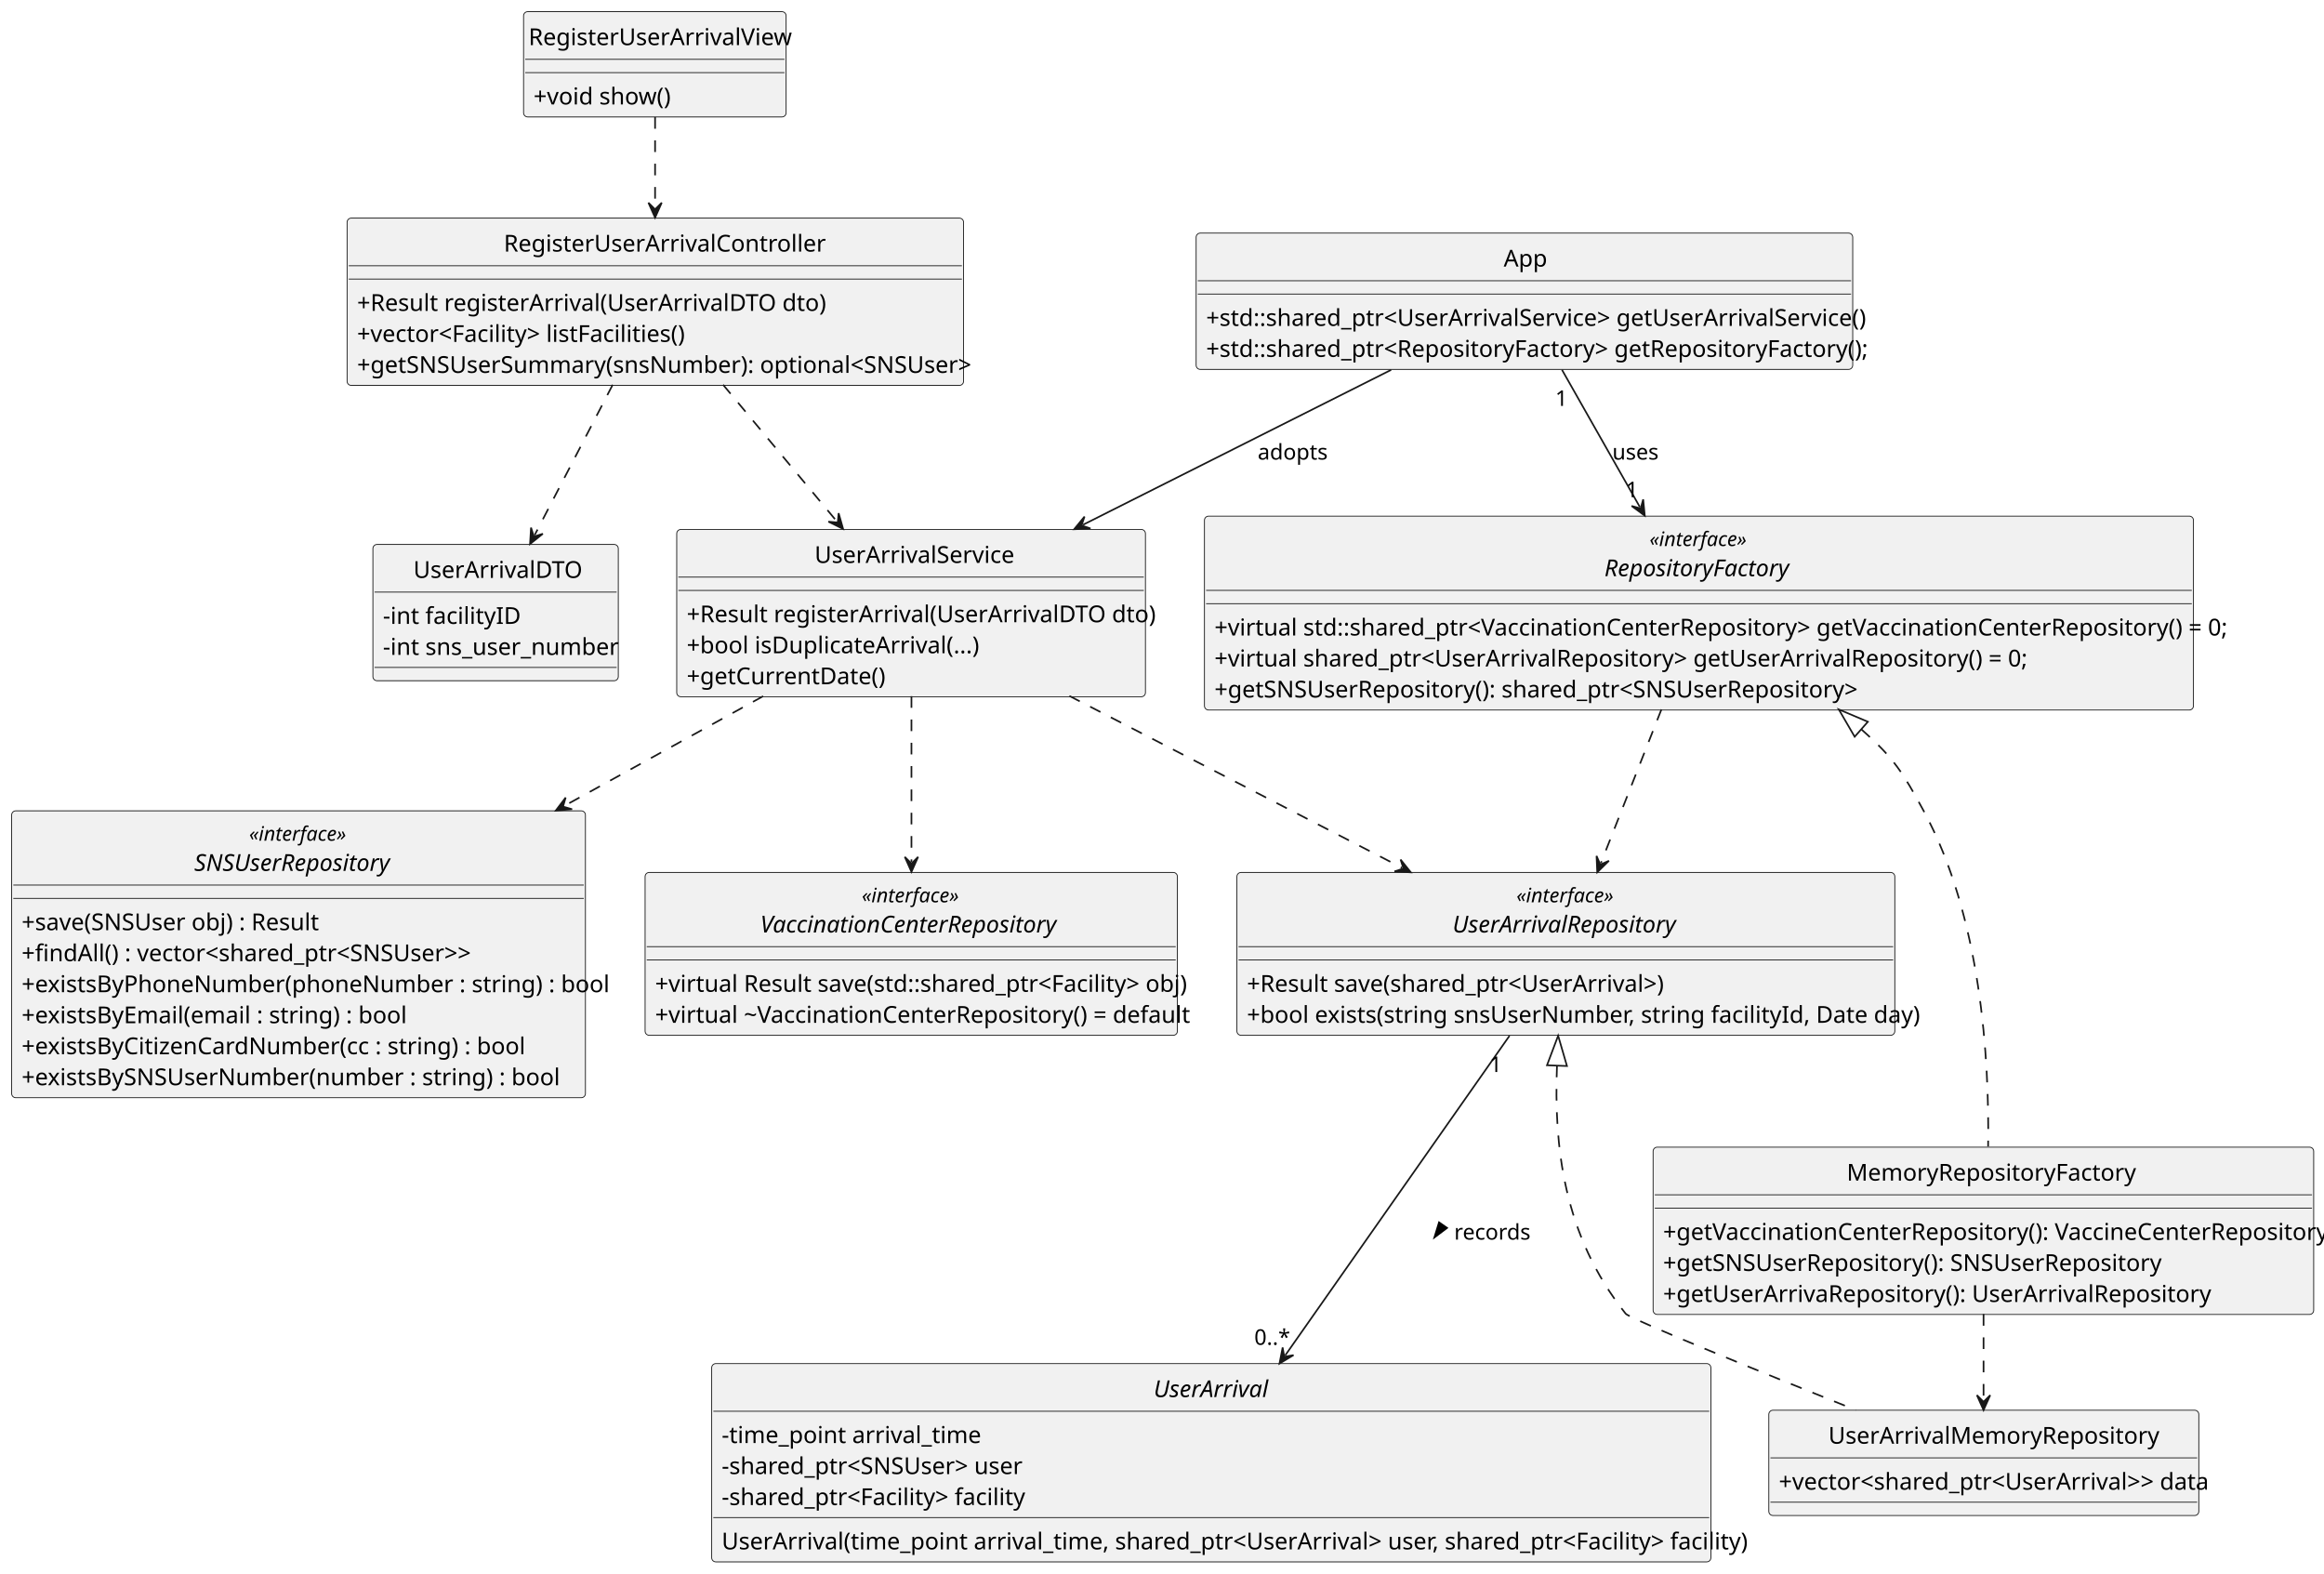
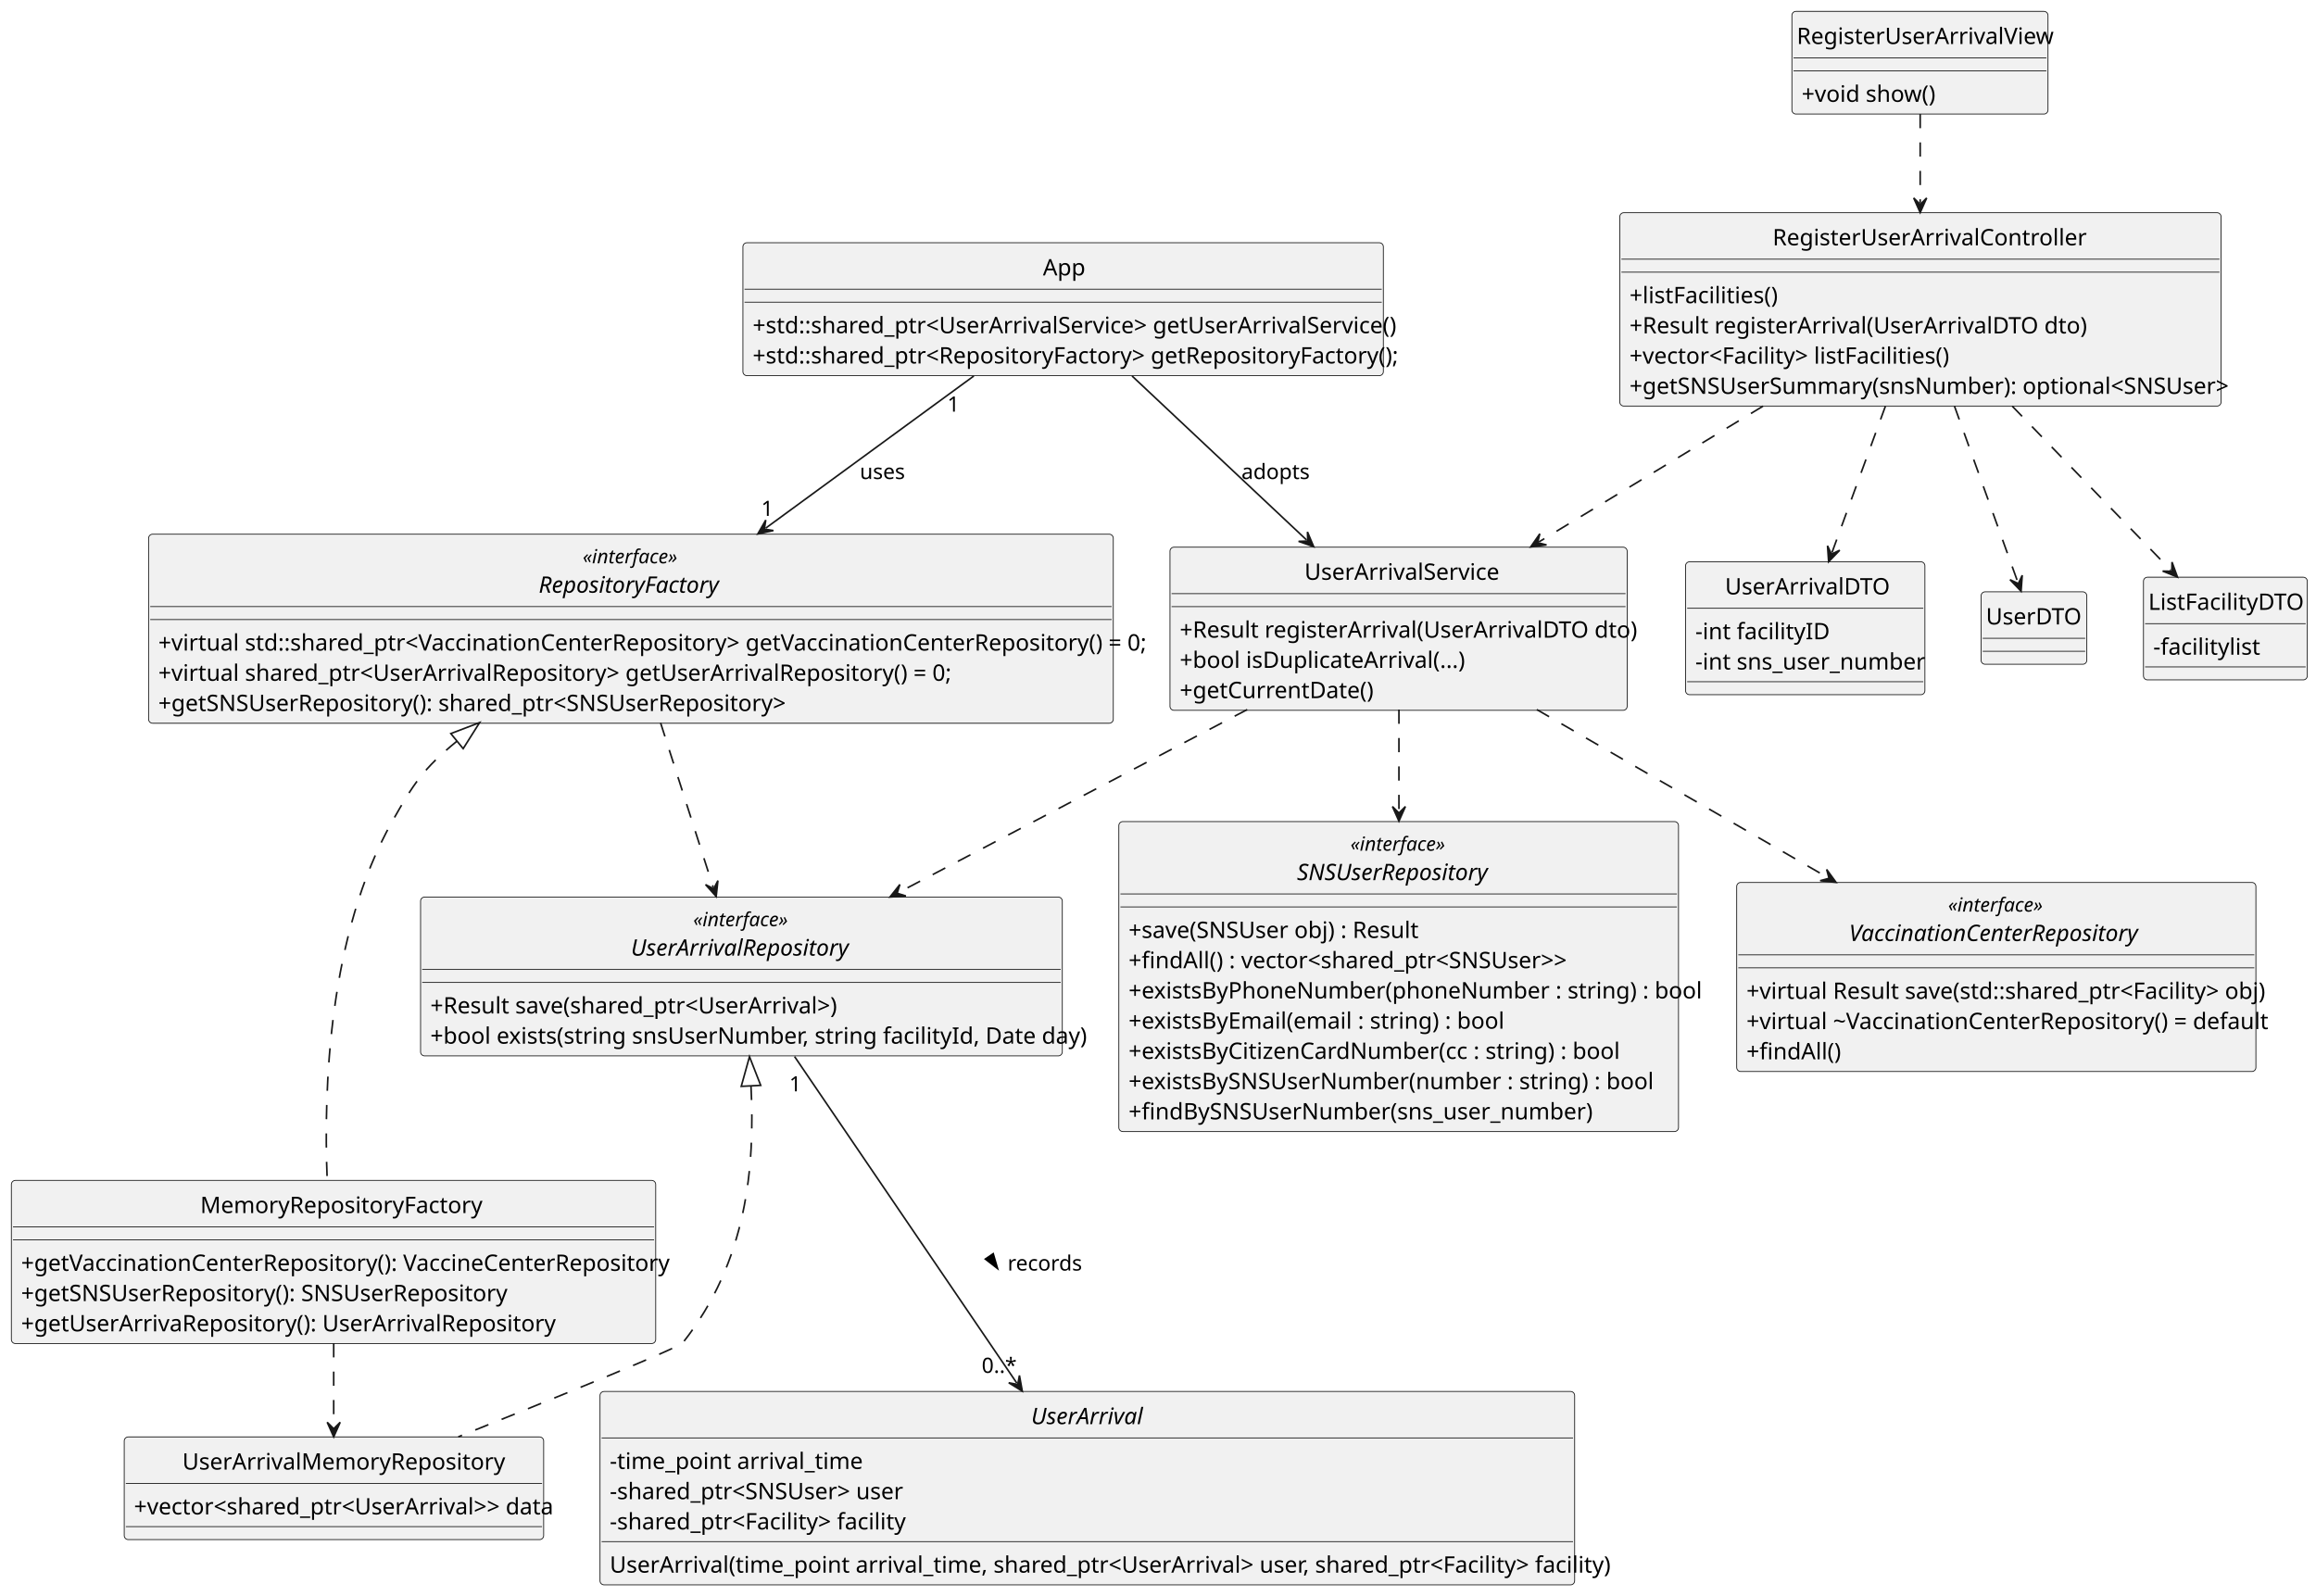
- <svg xmlns="http://www.w3.org/2000/svg" contentStyleType="text/css" height="945px" preserveAspectRatio="none" style="width:1396px;height:945px;background:#FFFFFF;" version="1.1" viewBox="0 0 1396 945" width="1396px" zoomAndPan="magnify">
+ <svg xmlns="http://www.w3.org/2000/svg" contentStyleType="text/css" height="786.4px" preserveAspectRatio="none" style="width:1141px;height:786px;background:#FFFFFF;" version="1.1" viewBox="0 0 1141 786" width="1141.6px" zoomAndPan="magnify">
  <defs />
  <g>
    <g id="elem_UserArrivalDTO">
-       <rect codeLine="9" fill="#F1F1F1" height="81.863" id="UserArrivalDTO" rx="2.5" ry="2.5" style="stroke:#181818;stroke-width:0.5;" width="147.399" x="224" y="327" />
-       <text fill="#000000" font-family="sans-serif" font-size="14" lengthAdjust="spacing" textLength="98.779" x="248.31" y="347.107">UserArrivalDTO</text>
-       <line style="stroke:#181818;stroke-width:0.5;" x1="225" x2="370.399" y1="355.621" y2="355.621" />
-       <text fill="#000000" font-family="sans-serif" font-size="14" lengthAdjust="spacing" textLength="76.234" x="230" y="374.728">-int facilityID</text>
-       <text fill="#000000" font-family="sans-serif" font-size="14" lengthAdjust="spacing" textLength="135.399" x="230" y="393.35">-int sns_user_number</text>
-       <line style="stroke:#181818;stroke-width:0.5;" x1="225" x2="370.399" y1="400.863" y2="400.863" />
+       <rect codeLine="9" fill="#F1F1F1" height="65.491" id="UserArrivalDTO" rx="2" ry="2" style="stroke:#181818;stroke-width:0.4;" width="117.919" x="830.4" y="276.8" />
+       <text fill="#000000" font-family="sans-serif" font-size="11.2" lengthAdjust="spacing" textLength="79.023" x="849.848" y="292.886">UserArrivalDTO</text>
+       <line style="stroke:#181818;stroke-width:0.4;" x1="831.2" x2="947.519" y1="299.697" y2="299.697" />
+       <text fill="#000000" font-family="sans-serif" font-size="11.2" lengthAdjust="spacing" textLength="60.987" x="835.2" y="314.983">-int facilityID</text>
+       <text fill="#000000" font-family="sans-serif" font-size="11.2" lengthAdjust="spacing" textLength="108.32" x="835.2" y="329.88">-int sns_user_number</text>
+       <line style="stroke:#181818;stroke-width:0.4;" x1="831.2" x2="947.519" y1="335.891" y2="335.891" />
+     </g>
+     <g id="elem_UserDTO">
+       <rect codeLine="14" fill="#F1F1F1" height="35.697" id="UserDTO" rx="2" ry="2" style="stroke:#181818;stroke-width:0.4;" width="52.088" x="976" y="291.6" />
+       <text fill="#000000" font-family="sans-serif" font-size="11.2" lengthAdjust="spacing" textLength="47.288" x="978.4" y="307.686">UserDTO</text>
+       <line style="stroke:#181818;stroke-width:0.4;" x1="976.8" x2="1027.288" y1="314.497" y2="314.497" />
+       <line style="stroke:#181818;stroke-width:0.4;" x1="976.8" x2="1027.288" y1="320.897" y2="320.897" />
+     </g>
+     <g id="elem_ListFacilityDTO">
+       <rect codeLine="17" fill="#F1F1F1" height="50.594" id="ListFacilityDTO" rx="2" ry="2" style="stroke:#181818;stroke-width:0.4;" width="80.717" x="1056" y="284.4" />
+       <text fill="#000000" font-family="sans-serif" font-size="11.2" lengthAdjust="spacing" textLength="75.917" x="1058.4" y="300.486">ListFacilityDTO</text>
+       <line style="stroke:#181818;stroke-width:0.4;" x1="1056.8" x2="1135.917" y1="307.297" y2="307.297" />
+       <text fill="#000000" font-family="sans-serif" font-size="11.2" lengthAdjust="spacing" textLength="48.535" x="1060.8" y="322.583">-facilitylist</text>
+       <line style="stroke:#181818;stroke-width:0.4;" x1="1056.8" x2="1135.917" y1="328.594" y2="328.594" />
    </g>
    <g id="elem_RegisterUserArrivalView">
-       <rect codeLine="15" fill="#F1F1F1" height="63.242" id="RegisterUserArrivalView" rx="2.5" ry="2.5" style="stroke:#181818;stroke-width:0.5;" width="157.703" x="314.5" y="7" />
-       <text fill="#000000" font-family="sans-serif" font-size="14" lengthAdjust="spacing" textLength="151.703" x="317.5" y="27.107">RegisterUserArrivalView</text>
-       <line style="stroke:#181818;stroke-width:0.5;" x1="315.5" x2="471.203" y1="35.621" y2="35.621" />
-       <line style="stroke:#181818;stroke-width:0.5;" x1="315.5" x2="471.203" y1="43.621" y2="43.621" />
-       <text fill="#000000" font-family="sans-serif" font-size="14" lengthAdjust="spacing" textLength="79.755" x="320.5" y="62.728">+void show()</text>
+       <rect codeLine="21" fill="#F1F1F1" height="50.594" id="RegisterUserArrivalView" rx="2" ry="2" style="stroke:#181818;stroke-width:0.4;" width="126.162" x="882.8" y="5.6" />
+       <text fill="#000000" font-family="sans-serif" font-size="11.2" lengthAdjust="spacing" textLength="121.362" x="885.2" y="21.686">RegisterUserArrivalView</text>
+       <line style="stroke:#181818;stroke-width:0.4;" x1="883.6" x2="1008.163" y1="28.497" y2="28.497" />
+       <line style="stroke:#181818;stroke-width:0.4;" x1="883.6" x2="1008.163" y1="34.897" y2="34.897" />
+       <text fill="#000000" font-family="sans-serif" font-size="11.2" lengthAdjust="spacing" textLength="63.804" x="887.6" y="50.183">+void show()</text>
    </g>
    <g id="elem_RegisterUserArrivalController">
-       <rect codeLine="19" fill="#F1F1F1" height="100.484" id="RegisterUserArrivalController" rx="2.5" ry="2.5" style="stroke:#181818;stroke-width:0.5;" width="370.299" x="208.5" y="131" />
-       <text fill="#000000" font-family="sans-serif" font-size="14" lengthAdjust="spacing" textLength="182.048" x="302.625" y="151.107">RegisterUserArrivalController</text>
-       <line style="stroke:#181818;stroke-width:0.5;" x1="209.5" x2="577.799" y1="159.621" y2="159.621" />
-       <line style="stroke:#181818;stroke-width:0.5;" x1="209.5" x2="577.799" y1="167.621" y2="167.621" />
-       <text fill="#000000" font-family="sans-serif" font-size="14" lengthAdjust="spacing" textLength="269.555" x="214.5" y="186.728">+Result registerArrival(UserArrivalDTO dto)</text>
-       <text fill="#000000" font-family="sans-serif" font-size="14" lengthAdjust="spacing" textLength="190.989" x="214.5" y="205.35">+vector&lt;Facility&gt; listFacilities()</text>
-       <text fill="#000000" font-family="sans-serif" font-size="14" lengthAdjust="spacing" textLength="358.299" x="214.5" y="223.971">+getSNSUserSummary(snsNumber): optional&lt;SNSUser&gt;</text>
+       <rect codeLine="25" fill="#F1F1F1" height="95.284" id="RegisterUserArrivalController" rx="2" ry="2" style="stroke:#181818;stroke-width:0.4;" width="296.239" x="798" y="104.8" />
+       <text fill="#000000" font-family="sans-serif" font-size="11.2" lengthAdjust="spacing" textLength="145.638" x="873.3" y="120.886">RegisterUserArrivalController</text>
+       <line style="stroke:#181818;stroke-width:0.4;" x1="798.8" x2="1093.439" y1="127.697" y2="127.697" />
+       <line style="stroke:#181818;stroke-width:0.4;" x1="798.8" x2="1093.439" y1="134.097" y2="134.097" />
+       <text fill="#000000" font-family="sans-serif" font-size="11.2" lengthAdjust="spacing" textLength="71.252" x="802.8" y="149.383">+listFacilities()</text>
+       <text fill="#000000" font-family="sans-serif" font-size="11.2" lengthAdjust="spacing" textLength="215.644" x="802.8" y="164.28">+Result registerArrival(UserArrivalDTO dto)</text>
+       <text fill="#000000" font-family="sans-serif" font-size="11.2" lengthAdjust="spacing" textLength="152.791" x="802.8" y="179.177">+vector&lt;Facility&gt; listFacilities()</text>
+       <text fill="#000000" font-family="sans-serif" font-size="11.2" lengthAdjust="spacing" textLength="286.639" x="802.8" y="194.073">+getSNSUserSummary(snsNumber): optional&lt;SNSUser&gt;</text>
    </g>
    <g id="elem_App">
-       <rect codeLine="25" fill="#F1F1F1" height="81.863" id="App" rx="2.5" ry="2.5" style="stroke:#181818;stroke-width:0.5;" width="394.409" x="718.5" y="140" />
-       <text fill="#000000" font-family="sans-serif" font-size="14" lengthAdjust="spacing" textLength="24.91" x="903.25" y="160.107">App</text>
-       <line style="stroke:#181818;stroke-width:0.5;" x1="719.5" x2="1111.909" y1="168.621" y2="168.621" />
-       <line style="stroke:#181818;stroke-width:0.5;" x1="719.5" x2="1111.909" y1="176.621" y2="176.621" />
-       <text fill="#000000" font-family="sans-serif" font-size="14" lengthAdjust="spacing" textLength="382.409" x="724.5" y="195.728">+std::shared_ptr&lt;UserArrivalService&gt; getUserArrivalService()</text>
-       <text fill="#000000" font-family="sans-serif" font-size="14" lengthAdjust="spacing" textLength="381.664" x="724.5" y="214.35">+std::shared_ptr&lt;RepositoryFactory&gt; getRepositoryFactory();</text>
+       <rect codeLine="32" fill="#F1F1F1" height="65.491" id="App" rx="2" ry="2" style="stroke:#181818;stroke-width:0.4;" width="315.527" x="366" y="119.6" />
+       <text fill="#000000" font-family="sans-serif" font-size="11.2" lengthAdjust="spacing" textLength="19.928" x="513.8" y="135.686">App</text>
+       <line style="stroke:#181818;stroke-width:0.4;" x1="366.8" x2="680.727" y1="142.497" y2="142.497" />
+       <line style="stroke:#181818;stroke-width:0.4;" x1="366.8" x2="680.727" y1="148.897" y2="148.897" />
+       <text fill="#000000" font-family="sans-serif" font-size="11.2" lengthAdjust="spacing" textLength="305.927" x="370.8" y="164.183">+std::shared_ptr&lt;UserArrivalService&gt; getUserArrivalService()</text>
+       <text fill="#000000" font-family="sans-serif" font-size="11.2" lengthAdjust="spacing" textLength="305.331" x="370.8" y="179.08">+std::shared_ptr&lt;RepositoryFactory&gt; getRepositoryFactory();</text>
    </g>
    <g id="elem_UserArrivalService">
-       <rect codeLine="35" fill="#F1F1F1" height="100.484" id="UserArrivalService" rx="2.5" ry="2.5" style="stroke:#181818;stroke-width:0.5;" width="281.555" x="406.5" y="318" />
-       <text fill="#000000" font-family="sans-serif" font-size="14" lengthAdjust="spacing" textLength="115.91" x="489.322" y="338.107">UserArrivalService</text>
-       <line style="stroke:#181818;stroke-width:0.5;" x1="407.5" x2="687.055" y1="346.621" y2="346.621" />
-       <line style="stroke:#181818;stroke-width:0.5;" x1="407.5" x2="687.055" y1="354.621" y2="354.621" />
-       <text fill="#000000" font-family="sans-serif" font-size="14" lengthAdjust="spacing" textLength="269.555" x="412.5" y="373.728">+Result registerArrival(UserArrivalDTO dto)</text>
-       <text fill="#000000" font-family="sans-serif" font-size="14" lengthAdjust="spacing" textLength="167.672" x="412.5" y="392.35">+bool isDuplicateArrival(...)</text>
-       <text fill="#000000" font-family="sans-serif" font-size="14" lengthAdjust="spacing" textLength="113.217" x="412.5" y="410.971">+getCurrentDate()</text>
+       <rect codeLine="43" fill="#F1F1F1" height="80.388" id="UserArrivalService" rx="2" ry="2" style="stroke:#181818;stroke-width:0.4;" width="225.244" x="576.4" y="269.6" />
+       <text fill="#000000" font-family="sans-serif" font-size="11.2" lengthAdjust="spacing" textLength="92.728" x="642.658" y="285.686">UserArrivalService</text>
+       <line style="stroke:#181818;stroke-width:0.4;" x1="577.2" x2="800.844" y1="292.497" y2="292.497" />
+       <line style="stroke:#181818;stroke-width:0.4;" x1="577.2" x2="800.844" y1="298.897" y2="298.897" />
+       <text fill="#000000" font-family="sans-serif" font-size="11.2" lengthAdjust="spacing" textLength="215.644" x="581.2" y="314.183">+Result registerArrival(UserArrivalDTO dto)</text>
+       <text fill="#000000" font-family="sans-serif" font-size="11.2" lengthAdjust="spacing" textLength="134.137" x="581.2" y="329.08">+bool isDuplicateArrival(...)</text>
+       <text fill="#000000" font-family="sans-serif" font-size="11.2" lengthAdjust="spacing" textLength="90.573" x="581.2" y="343.977">+getCurrentDate()</text>
    </g>
    <g id="elem_UserArrivalRepository">
-       <rect codeLine="45" fill="#F1F1F1" height="97.824" id="UserArrivalRepository" rx="2.5" ry="2.5" style="stroke:#181818;stroke-width:0.5;" width="395.195" x="743" y="524" />
-       <text fill="#000000" font-family="sans-serif" font-size="12" font-style="italic" lengthAdjust="spacing" textLength="59.373" x="910.911" y="541.949">«interface»</text>
-       <text fill="#000000" font-family="sans-serif" font-size="14" font-style="italic" lengthAdjust="spacing" textLength="136.144" x="872.525" y="560.068">UserArrivalRepository</text>
-       <line style="stroke:#181818;stroke-width:0.5;" x1="744" x2="1137.195" y1="568.582" y2="568.582" />
-       <line style="stroke:#181818;stroke-width:0.5;" x1="744" x2="1137.195" y1="576.582" y2="576.582" />
-       <text fill="#000000" font-family="sans-serif" font-size="14" lengthAdjust="spacing" textLength="243.154" x="749" y="595.689">+Result save(shared_ptr&lt;UserArrival&gt;)</text>
-       <text fill="#000000" font-family="sans-serif" font-size="14" lengthAdjust="spacing" textLength="383.195" x="749" y="614.311">+bool exists(string snsUserNumber, string facilityId, Date day)</text>
+       <rect codeLine="51" fill="#F1F1F1" height="78.259" id="UserArrivalRepository" rx="2" ry="2" style="stroke:#181818;stroke-width:0.4;" width="316.156" x="207.2" y="442" />
+       <text fill="#000000" font-family="sans-serif" font-size="9.6" font-style="italic" lengthAdjust="spacing" textLength="47.498" x="341.529" y="456.359">«interface»</text>
+       <text fill="#000000" font-family="sans-serif" font-size="11.2" font-style="italic" lengthAdjust="spacing" textLength="108.916" x="310.82" y="470.855">UserArrivalRepository</text>
+       <line style="stroke:#181818;stroke-width:0.4;" x1="208" x2="522.556" y1="477.666" y2="477.666" />
+       <line style="stroke:#181818;stroke-width:0.4;" x1="208" x2="522.556" y1="484.066" y2="484.066" />
+       <text fill="#000000" font-family="sans-serif" font-size="11.2" lengthAdjust="spacing" textLength="194.523" x="212" y="499.352">+Result save(shared_ptr&lt;UserArrival&gt;)</text>
+       <text fill="#000000" font-family="sans-serif" font-size="11.2" lengthAdjust="spacing" textLength="306.556" x="212" y="514.248">+bool exists(string snsUserNumber, string facilityId, Date day)</text>
    </g>
    <g id="elem_VaccinationCenterRepository">
-       <rect codeLine="51" fill="#F1F1F1" height="97.824" id="VaccinationCenterRepository" rx="2.5" ry="2.5" style="stroke:#181818;stroke-width:0.5;" width="319.747" x="387.5" y="524" />
-       <text fill="#000000" font-family="sans-serif" font-size="12" font-style="italic" lengthAdjust="spacing" textLength="59.373" x="517.687" y="541.949">«interface»</text>
-       <text fill="#000000" font-family="sans-serif" font-size="14" font-style="italic" lengthAdjust="spacing" textLength="181.316" x="456.715" y="560.068">VaccinationCenterRepository</text>
-       <line style="stroke:#181818;stroke-width:0.5;" x1="388.5" x2="706.247" y1="568.582" y2="568.582" />
-       <line style="stroke:#181818;stroke-width:0.5;" x1="388.5" x2="706.247" y1="576.582" y2="576.582" />
-       <text fill="#000000" font-family="sans-serif" font-size="14" lengthAdjust="spacing" textLength="307.747" x="393.5" y="595.689">+virtual Result save(std::shared_ptr&lt;Facility&gt; obj)</text>
-       <text fill="#000000" font-family="sans-serif" font-size="14" lengthAdjust="spacing" textLength="306.216" x="393.5" y="614.311">+virtual ~VaccinationCenterRepository() = default</text>
+       <rect codeLine="57" fill="#F1F1F1" height="93.156" id="VaccinationCenterRepository" rx="2" ry="2" style="stroke:#181818;stroke-width:0.4;" width="255.798" x="855.6" y="434.8" />
+       <text fill="#000000" font-family="sans-serif" font-size="9.6" font-style="italic" lengthAdjust="spacing" textLength="47.498" x="959.75" y="449.159">«interface»</text>
+       <text fill="#000000" font-family="sans-serif" font-size="11.2" font-style="italic" lengthAdjust="spacing" textLength="145.053" x="910.972" y="463.655">VaccinationCenterRepository</text>
+       <line style="stroke:#181818;stroke-width:0.4;" x1="856.4" x2="1110.598" y1="470.466" y2="470.466" />
+       <line style="stroke:#181818;stroke-width:0.4;" x1="856.4" x2="1110.598" y1="476.866" y2="476.866" />
+       <text fill="#000000" font-family="sans-serif" font-size="11.2" lengthAdjust="spacing" textLength="246.198" x="860.4" y="492.152">+virtual Result save(std::shared_ptr&lt;Facility&gt; obj)</text>
+       <text fill="#000000" font-family="sans-serif" font-size="11.2" lengthAdjust="spacing" textLength="244.973" x="860.4" y="507.048">+virtual ~VaccinationCenterRepository() = default</text>
+       <text fill="#000000" font-family="sans-serif" font-size="11.2" lengthAdjust="spacing" textLength="44.505" x="860.4" y="521.945">+findAll()</text>
    </g>
    <g id="elem_UserArrivalMemoryRepository">
-       <rect codeLine="58" fill="#F1F1F1" height="63.242" id="UserArrivalMemoryRepository" rx="2.5" ry="2.5" style="stroke:#181818;stroke-width:0.5;" width="258.299" x="1062.5" y="847" />
-       <text fill="#000000" font-family="sans-serif" font-size="14" lengthAdjust="spacing" textLength="186.703" x="1098.298" y="867.107">UserArrivalMemoryRepository</text>
-       <line style="stroke:#181818;stroke-width:0.5;" x1="1063.5" x2="1319.799" y1="875.621" y2="875.621" />
-       <text fill="#000000" font-family="sans-serif" font-size="14" lengthAdjust="spacing" textLength="246.299" x="1068.5" y="894.729">+vector&lt;shared_ptr&lt;UserArrival&gt;&gt; data</text>
-       <line style="stroke:#181818;stroke-width:0.5;" x1="1063.5" x2="1319.799" y1="902.242" y2="902.242" />
+       <rect codeLine="63" fill="#F1F1F1" height="50.594" id="UserArrivalMemoryRepository" rx="2" ry="2" style="stroke:#181818;stroke-width:0.4;" width="206.639" x="61.2" y="708" />
+       <text fill="#000000" font-family="sans-serif" font-size="11.2" lengthAdjust="spacing" textLength="149.363" x="89.838" y="724.086">UserArrivalMemoryRepository</text>
+       <line style="stroke:#181818;stroke-width:0.4;" x1="62" x2="267.039" y1="730.897" y2="730.897" />
+       <text fill="#000000" font-family="sans-serif" font-size="11.2" lengthAdjust="spacing" textLength="197.039" x="66" y="746.183">+vector&lt;shared_ptr&lt;UserArrival&gt;&gt; data</text>
+       <line style="stroke:#181818;stroke-width:0.4;" x1="62" x2="267.039" y1="752.194" y2="752.194" />
    </g>
    <g id="elem_SNSUserRepository">
-       <rect codeLine="62" fill="#F1F1F1" height="172.309" id="SNSUserRepository" rx="2.5" ry="2.5" style="stroke:#181818;stroke-width:0.5;" width="344.664" x="7" y="487" />
-       <text fill="#000000" font-family="sans-serif" font-size="12" font-style="italic" lengthAdjust="spacing" textLength="59.373" x="149.645" y="504.949">«interface»</text>
-       <text fill="#000000" font-family="sans-serif" font-size="14" font-style="italic" lengthAdjust="spacing" textLength="125.262" x="116.701" y="523.068">SNSUserRepository</text>
-       <line style="stroke:#181818;stroke-width:0.5;" x1="8" x2="350.664" y1="531.582" y2="531.582" />
-       <line style="stroke:#181818;stroke-width:0.5;" x1="8" x2="350.664" y1="539.582" y2="539.582" />
-       <text fill="#000000" font-family="sans-serif" font-size="14" lengthAdjust="spacing" textLength="179.341" x="13" y="558.689">+save(SNSUser obj) : Result</text>
-       <text fill="#000000" font-family="sans-serif" font-size="14" lengthAdjust="spacing" textLength="263.402" x="13" y="577.311">+findAll() : vector&lt;shared_ptr&lt;SNSUser&gt;&gt;</text>
-       <text fill="#000000" font-family="sans-serif" font-size="14" lengthAdjust="spacing" textLength="332.664" x="13" y="595.932">+existsByPhoneNumber(phoneNumber : string) : bool</text>
-       <text fill="#000000" font-family="sans-serif" font-size="14" lengthAdjust="spacing" textLength="222.127" x="13" y="614.553">+existsByEmail(email : string) : bool</text>
-       <text fill="#000000" font-family="sans-serif" font-size="14" lengthAdjust="spacing" textLength="290.596" x="13" y="633.174">+existsByCitizenCardNumber(cc : string) : bool</text>
-       <text fill="#000000" font-family="sans-serif" font-size="14" lengthAdjust="spacing" textLength="309.272" x="13" y="651.795">+existsBySNSUserNumber(number : string) : bool</text>
+       <rect codeLine="67" fill="#F1F1F1" height="152.744" id="SNSUserRepository" rx="2" ry="2" style="stroke:#181818;stroke-width:0.4;" width="275.731" x="551.2" y="404.8" />
+       <text fill="#000000" font-family="sans-serif" font-size="9.6" font-style="italic" lengthAdjust="spacing" textLength="47.498" x="665.316" y="419.159">«interface»</text>
+       <text fill="#000000" font-family="sans-serif" font-size="11.2" font-style="italic" lengthAdjust="spacing" textLength="100.209" x="638.961" y="433.655">SNSUserRepository</text>
+       <line style="stroke:#181818;stroke-width:0.4;" x1="552" x2="826.131" y1="440.466" y2="440.466" />
+       <line style="stroke:#181818;stroke-width:0.4;" x1="552" x2="826.131" y1="446.866" y2="446.866" />
+       <text fill="#000000" font-family="sans-serif" font-size="11.2" lengthAdjust="spacing" textLength="143.473" x="556" y="462.152">+save(SNSUser obj) : Result</text>
+       <text fill="#000000" font-family="sans-serif" font-size="11.2" lengthAdjust="spacing" textLength="210.722" x="556" y="477.048">+findAll() : vector&lt;shared_ptr&lt;SNSUser&gt;&gt;</text>
+       <text fill="#000000" font-family="sans-serif" font-size="11.2" lengthAdjust="spacing" textLength="266.131" x="556" y="491.945">+existsByPhoneNumber(phoneNumber : string) : bool</text>
+       <text fill="#000000" font-family="sans-serif" font-size="11.2" lengthAdjust="spacing" textLength="177.702" x="556" y="506.842">+existsByEmail(email : string) : bool</text>
+       <text fill="#000000" font-family="sans-serif" font-size="11.2" lengthAdjust="spacing" textLength="232.477" x="556" y="521.739">+existsByCitizenCardNumber(cc : string) : bool</text>
+       <text fill="#000000" font-family="sans-serif" font-size="11.2" lengthAdjust="spacing" textLength="247.417" x="556" y="536.636">+existsBySNSUserNumber(number : string) : bool</text>
+       <text fill="#000000" font-family="sans-serif" font-size="11.2" lengthAdjust="spacing" textLength="221.287" x="556" y="551.533">+findBySNSUserNumber(sns_user_number)</text>
    </g>
    <g id="elem_RepositoryFactory">
-       <rect codeLine="74" fill="#F1F1F1" height="116.445" id="RepositoryFactory" rx="2.5" ry="2.5" style="stroke:#181818;stroke-width:0.5;" width="594.087" x="723.5" y="310" />
-       <text fill="#000000" font-family="sans-serif" font-size="12" font-style="italic" lengthAdjust="spacing" textLength="59.373" x="990.857" y="327.949">«interface»</text>
-       <text fill="#000000" font-family="sans-serif" font-size="14" font-style="italic" lengthAdjust="spacing" textLength="113.593" x="963.747" y="346.068">RepositoryFactory</text>
-       <line style="stroke:#181818;stroke-width:0.5;" x1="724.5" x2="1316.587" y1="354.582" y2="354.582" />
-       <line style="stroke:#181818;stroke-width:0.5;" x1="724.5" x2="1316.587" y1="362.582" y2="362.582" />
-       <text fill="#000000" font-family="sans-serif" font-size="14" lengthAdjust="spacing" textLength="582.087" x="729.5" y="381.69">+virtual std::shared_ptr&lt;VaccinationCenterRepository&gt; getVaccinationCenterRepository() = 0;</text>
-       <text fill="#000000" font-family="sans-serif" font-size="14" lengthAdjust="spacing" textLength="465.288" x="729.5" y="400.31">+virtual shared_ptr&lt;UserArrivalRepository&gt; getUserArrivalRepository() = 0;</text>
-       <text fill="#000000" font-family="sans-serif" font-size="14" lengthAdjust="spacing" textLength="378.547" x="729.5" y="418.932">+getSNSUserRepository(): shared_ptr&lt;SNSUserRepository&gt;</text>
+       <rect codeLine="79" fill="#F1F1F1" height="93.156" id="RepositoryFactory" rx="2" ry="2" style="stroke:#181818;stroke-width:0.4;" width="475.269" x="73.2" y="263.2" />
+       <text fill="#000000" font-family="sans-serif" font-size="9.6" font-style="italic" lengthAdjust="spacing" textLength="47.498" x="287.086" y="277.559">«interface»</text>
+       <text fill="#000000" font-family="sans-serif" font-size="11.2" font-style="italic" lengthAdjust="spacing" textLength="90.874" x="265.398" y="292.055">RepositoryFactory</text>
+       <line style="stroke:#181818;stroke-width:0.4;" x1="74" x2="547.669" y1="298.866" y2="298.866" />
+       <line style="stroke:#181818;stroke-width:0.4;" x1="74" x2="547.669" y1="305.266" y2="305.266" />
+       <text fill="#000000" font-family="sans-serif" font-size="11.2" lengthAdjust="spacing" textLength="465.67" x="78" y="320.552">+virtual std::shared_ptr&lt;VaccinationCenterRepository&gt; getVaccinationCenterRepository() = 0;</text>
+       <text fill="#000000" font-family="sans-serif" font-size="11.2" lengthAdjust="spacing" textLength="372.231" x="78" y="335.448">+virtual shared_ptr&lt;UserArrivalRepository&gt; getUserArrivalRepository() = 0;</text>
+       <text fill="#000000" font-family="sans-serif" font-size="11.2" lengthAdjust="spacing" textLength="302.837" x="78" y="350.345">+getSNSUserRepository(): shared_ptr&lt;SNSUserRepository&gt;</text>
    </g>
    <g id="elem_MemoryRepositoryFactory">
-       <rect codeLine="82" fill="#F1F1F1" height="100.484" id="MemoryRepositoryFactory" rx="2.5" ry="2.5" style="stroke:#181818;stroke-width:0.5;" width="396.802" x="993" y="689" />
-       <text fill="#000000" font-family="sans-serif" font-size="14" lengthAdjust="spacing" textLength="164.151" x="1109.325" y="709.107">MemoryRepositoryFactory</text>
-       <line style="stroke:#181818;stroke-width:0.5;" x1="994" x2="1388.802" y1="717.621" y2="717.621" />
-       <line style="stroke:#181818;stroke-width:0.5;" x1="994" x2="1388.802" y1="725.621" y2="725.621" />
-       <text fill="#000000" font-family="sans-serif" font-size="14" lengthAdjust="spacing" textLength="384.802" x="999" y="744.729">+getVaccinationCenterRepository(): VaccineCenterRepository</text>
-       <text fill="#000000" font-family="sans-serif" font-size="14" lengthAdjust="spacing" textLength="295.265" x="999" y="763.35">+getSNSUserRepository(): SNSUserRepository</text>
-       <text fill="#000000" font-family="sans-serif" font-size="14" lengthAdjust="spacing" textLength="313.92" x="999" y="781.971">+getUserArrivaRepository(): UserArrivalRepository</text>
+       <rect codeLine="87" fill="#F1F1F1" height="80.388" id="MemoryRepositoryFactory" rx="2" ry="2" style="stroke:#181818;stroke-width:0.4;" width="317.441" x="5.6" y="581.6" />
+       <text fill="#000000" font-family="sans-serif" font-size="11.2" lengthAdjust="spacing" textLength="131.321" x="98.66" y="597.686">MemoryRepositoryFactory</text>
+       <line style="stroke:#181818;stroke-width:0.4;" x1="6.4" x2="322.241" y1="604.497" y2="604.497" />
+       <line style="stroke:#181818;stroke-width:0.4;" x1="6.4" x2="322.241" y1="610.897" y2="610.897" />
+       <text fill="#000000" font-family="sans-serif" font-size="11.2" lengthAdjust="spacing" textLength="307.841" x="10.4" y="626.183">+getVaccinationCenterRepository(): VaccineCenterRepository</text>
+       <text fill="#000000" font-family="sans-serif" font-size="11.2" lengthAdjust="spacing" textLength="236.212" x="10.4" y="641.08">+getSNSUserRepository(): SNSUserRepository</text>
+       <text fill="#000000" font-family="sans-serif" font-size="11.2" lengthAdjust="spacing" textLength="251.136" x="10.4" y="655.977">+getUserArrivaRepository(): UserArrivalRepository</text>
    </g>
    <g id="elem_UserArrival">
-       <rect codeLine="98" fill="#F1F1F1" height="119.106" id="UserArrival" rx="2.5" ry="2.5" style="stroke:#181818;stroke-width:0.5;" width="600.205" x="427.5" y="819" />
-       <text fill="#000000" font-family="sans-serif" font-size="14" font-style="italic" lengthAdjust="spacing" textLength="69.228" x="692.989" y="839.107">UserArrival</text>
-       <line style="stroke:#181818;stroke-width:0.5;" x1="428.5" x2="1026.705" y1="847.621" y2="847.621" />
-       <text fill="#000000" font-family="sans-serif" font-size="14" lengthAdjust="spacing" textLength="145.496" x="433.5" y="866.729">-time_point arrival_time</text>
-       <text fill="#000000" font-family="sans-serif" font-size="14" lengthAdjust="spacing" textLength="177.413" x="433.5" y="885.35">-shared_ptr&lt;SNSUser&gt; user</text>
-       <text fill="#000000" font-family="sans-serif" font-size="14" lengthAdjust="spacing" textLength="174.289" x="433.5" y="903.971">-shared_ptr&lt;Facility&gt; facility</text>
-       <line style="stroke:#181818;stroke-width:0.5;" x1="428.5" x2="1026.705" y1="911.484" y2="911.484" />
-       <text fill="#000000" font-family="sans-serif" font-size="14" lengthAdjust="spacing" textLength="588.205" x="433.5" y="930.592">UserArrival(time_point arrival_time, shared_ptr&lt;UserArrival&gt; user, shared_ptr&lt;Facility&gt; facility)</text>
+       <rect codeLine="102" fill="#F1F1F1" height="95.284" id="UserArrival" rx="2" ry="2" style="stroke:#181818;stroke-width:0.4;" width="480.164" x="295.6" y="685.6" />
+       <text fill="#000000" font-family="sans-serif" font-size="11.2" font-style="italic" lengthAdjust="spacing" textLength="55.382" x="507.991" y="701.686">UserArrival</text>
+       <line style="stroke:#181818;stroke-width:0.4;" x1="296.4" x2="774.964" y1="708.497" y2="708.497" />
+       <text fill="#000000" font-family="sans-serif" font-size="11.2" lengthAdjust="spacing" textLength="116.397" x="300.4" y="723.783">-time_point arrival_time</text>
+       <text fill="#000000" font-family="sans-serif" font-size="11.2" lengthAdjust="spacing" textLength="141.93" x="300.4" y="738.68">-shared_ptr&lt;SNSUser&gt; user</text>
+       <text fill="#000000" font-family="sans-serif" font-size="11.2" lengthAdjust="spacing" textLength="139.431" x="300.4" y="753.577">-shared_ptr&lt;Facility&gt; facility</text>
+       <line style="stroke:#181818;stroke-width:0.4;" x1="296.4" x2="774.964" y1="759.587" y2="759.587" />
+       <text fill="#000000" font-family="sans-serif" font-size="11.2" lengthAdjust="spacing" textLength="470.564" x="300.4" y="774.873">UserArrival(time_point arrival_time, shared_ptr&lt;UserArrival&gt; user, shared_ptr&lt;Facility&gt; facility)</text>
    </g>
    <g id="link_RegisterUserArrivalView_RegisterUserArrivalController">
-       <path codeLine="31" d="M393.5,70.33 C393.5,88.02 393.5,104.64 393.5,124.74 " fill="none" id="RegisterUserArrivalView-to-RegisterUserArrivalController" style="stroke:#181818;stroke-width:1.0;stroke-dasharray:7.0,7.0;" />
-       <polygon fill="#181818" points="393.5,130.74,397.5,121.74,393.5,125.74,389.5,121.74,393.5,130.74" style="stroke:#181818;stroke-width:1.0;" />
+       <path codeLine="38" d="M946,56.176 C946,70.16 946,83.352 946,99.936 " fill="none" id="RegisterUserArrivalView-to-RegisterUserArrivalController" style="stroke:#181818;stroke-width:0.8;stroke-dasharray:7.0,7.0;" />
+       <polygon fill="#181818" points="946,104.736,949.2,97.536,946,100.736,942.8,97.536,946,104.736" style="stroke:#181818;stroke-width:0.8;" />
    </g>
    <g id="link_RegisterUserArrivalController_UserArrivalDTO">
-       <path codeLine="32" d="M368.03,231.09 C352.53,260.96 335.745,293.305 321.155,321.405 " fill="none" id="RegisterUserArrivalController-to-UserArrivalDTO" style="stroke:#181818;stroke-width:1.0;stroke-dasharray:7.0,7.0;" />
-       <polygon fill="#181818" points="318.39,326.73,326.087,320.586,320.694,322.293,318.987,316.899,318.39,326.73" style="stroke:#181818;stroke-width:1.0;" />
+       <path codeLine="39" d="M928.88,200.096 C919.832,224.88 910.606,250.155 902.534,272.275 " fill="none" id="RegisterUserArrivalController-to-UserArrivalDTO" style="stroke:#181818;stroke-width:0.8;stroke-dasharray:7.0,7.0;" />
+       <polygon fill="#181818" points="900.888,276.784,906.362,271.117,902.259,273.026,900.35,268.923,900.888,276.784" style="stroke:#181818;stroke-width:0.8;" />
+     </g>
+     <g id="link_RegisterUserArrivalController_UserDTO">
+       <path codeLine="40" d="M962.88,200.096 C973.96,230.88 986.183,264.851 994.079,286.796 " fill="none" id="RegisterUserArrivalController-to-UserDTO" style="stroke:#181818;stroke-width:0.8;stroke-dasharray:7.0,7.0;" />
+       <polygon fill="#181818" points="995.704,291.312,996.277,283.454,994.35,287.548,990.255,285.621,995.704,291.312" style="stroke:#181818;stroke-width:0.8;" />
+     </g>
+     <g id="link_RegisterUserArrivalController_ListFacilityDTO">
+       <path codeLine="41" d="M991.328,200.096 C1018.144,227.832 1047.673,258.38 1069.425,280.892 " fill="none" id="RegisterUserArrivalController-to-ListFacilityDTO" style="stroke:#181818;stroke-width:0.8;stroke-dasharray:7.0,7.0;" />
+       <polygon fill="#181818" points="1072.76,284.344,1070.058,276.943,1069.98,281.467,1065.456,281.39,1072.76,284.344" style="stroke:#181818;stroke-width:0.8;" />
    </g>
    <g id="link_RegisterUserArrivalController_UserArrivalService">
-       <path codeLine="41" d="M434.36,231.09 C456.64,257.85 480.302,286.268 502.602,313.068 " fill="none" id="RegisterUserArrivalController-to-UserArrivalService" style="stroke:#181818;stroke-width:1.0;stroke-dasharray:7.0,7.0;" />
-       <polygon fill="#181818" points="506.44,317.68,503.758,308.203,503.242,313.837,497.609,313.32,506.44,317.68" style="stroke:#181818;stroke-width:1.0;" />
+       <path codeLine="49" d="M868.6,200.096 C832.056,222.24 793.025,245.888 758.209,266.985 " fill="none" id="RegisterUserArrivalController-to-UserArrivalService" style="stroke:#181818;stroke-width:0.8;stroke-dasharray:7.0,7.0;" />
+       <polygon fill="#181818" points="754.104,269.472,761.92,268.478,757.525,267.399,758.604,263.004,754.104,269.472" style="stroke:#181818;stroke-width:0.8;" />
    </g>
    <g id="link_UserArrivalRepository_UserArrivalMemoryRepository">
-       <path codeLine="71" d="M935.263,640.037 C933.423,687.496 938.75,741.65 976.5,789 C978.89,791.99 1053.99,822.54 1114.76,846.91 " fill="none" id="UserArrivalRepository-backto-UserArrivalMemoryRepository" style="stroke:#181818;stroke-width:1.0;stroke-dasharray:7.0,7.0;" />
-       <polygon fill="none" points="935.96,622.05,929.267,639.804,941.258,640.269,935.96,622.05" style="stroke:#181818;stroke-width:1.0;" />
+       <path codeLine="77" d="M369.978,535.021 C371.986,574.606 368.152,621.488 336.4,661.6 C334.496,664 274.416,688.432 225.792,707.936 " fill="none" id="UserArrivalRepository-backto-UserArrivalMemoryRepository" style="stroke:#181818;stroke-width:0.8;stroke-dasharray:7.0,7.0;" />
+       <polygon fill="none" points="369.248,520.64,365.184,535.265,374.771,534.778,369.248,520.64" style="stroke:#181818;stroke-width:0.8;" />
    </g>
    <g id="link_App_RepositoryFactory">
-       <path codeLine="88" d="M938.28,222.14 C952.82,247.75 968.929,276.132 985.039,304.522 " fill="none" id="App-to-RepositoryFactory" style="stroke:#181818;stroke-width:1.0;" />
-       <polygon fill="#181818" points="988,309.74,987.037,299.938,985.532,305.391,980.079,303.887,988,309.74" style="stroke:#181818;stroke-width:1.0;" />
-       <text fill="#000000" font-family="sans-serif" font-size="13" lengthAdjust="spacing" textLength="27.46" x="968.5" y="276.028">uses</text>
-       <text fill="#000000" font-family="sans-serif" font-size="13" lengthAdjust="spacing" textLength="7.23" x="934.218" y="243.802">1</text>
-       <text fill="#000000" font-family="sans-serif" font-size="13" lengthAdjust="spacing" textLength="7.23" x="976.621" y="298.623">1</text>
+       <path codeLine="93" d="M479.768,185.248 C449.048,207.712 411.403,235.239 377.211,260.239 " fill="none" id="App-to-RepositoryFactory" style="stroke:#181818;stroke-width:0.8;" />
+       <polygon fill="#181818" points="373.336,263.072,381.037,261.406,376.565,260.711,377.259,256.239,373.336,263.072" style="stroke:#181818;stroke-width:0.8;" />
+       <text fill="#000000" font-family="sans-serif" font-size="10.4" lengthAdjust="spacing" textLength="21.968" x="423.6" y="236.023">uses</text>
+       <text fill="#000000" font-family="sans-serif" font-size="10.4" lengthAdjust="spacing" textLength="5.784" x="466.725" y="202.817">1</text>
+       <text fill="#000000" font-family="sans-serif" font-size="10.4" lengthAdjust="spacing" textLength="5.784" x="375.023" y="254.188">1</text>
    </g>
    <g id="link_App_UserArrivalService">
-       <path codeLine="89" d="M835.65,222.14 C779.74,250.25 710.051,285.285 650.571,315.185 " fill="none" id="App-to-UserArrivalService" style="stroke:#181818;stroke-width:1.0;" />
-       <polygon fill="#181818" points="645.21,317.88,655.048,317.412,649.677,315.634,651.455,310.264,645.21,317.88" style="stroke:#181818;stroke-width:1.0;" />
-       <text fill="#000000" font-family="sans-serif" font-size="13" lengthAdjust="spacing" textLength="39.032" x="755.5" y="276.028">adopts</text>
+       <path codeLine="94" d="M557.712,185.248 C583.656,209.632 615.99,240.008 643.694,266.048 " fill="none" id="App-to-UserArrivalService" style="stroke:#181818;stroke-width:0.8;" />
+       <polygon fill="#181818" points="647.192,269.336,644.137,262.073,644.277,266.596,639.754,266.736,647.192,269.336" style="stroke:#181818;stroke-width:0.8;" />
+       <text fill="#000000" font-family="sans-serif" font-size="10.4" lengthAdjust="spacing" textLength="31.225" x="611.6" y="236.023">adopts</text>
    </g>
    <g id="link_RepositoryFactory_UserArrivalRepository">
-       <path codeLine="90" d="M998,426.09 C985.85,456.93 973.21,489.008 961.65,518.338 " fill="none" id="RepositoryFactory-to-UserArrivalRepository" style="stroke:#181818;stroke-width:1.0;stroke-dasharray:7.0,7.0;" />
-       <polygon fill="#181818" points="959.45,523.92,966.471,517.014,961.283,519.268,959.029,514.08,959.45,523.92" style="stroke:#181818;stroke-width:1.0;" />
+       <path codeLine="95" d="M325.448,356.184 C334.008,382.928 343.233,411.74 351.369,437.164 " fill="none" id="RepositoryFactory-to-UserArrivalRepository" style="stroke:#181818;stroke-width:0.8;stroke-dasharray:7.0,7.0;" />
+       <polygon fill="#181818" points="352.832,441.736,353.685,433.903,351.613,437.926,347.59,435.854,352.832,441.736" style="stroke:#181818;stroke-width:0.8;" />
    </g>
    <g id="link_UserArrivalService_UserArrivalRepository">
-       <path codeLine="91" d="M642.38,418.01 C704.62,450.16 780.289,489.247 842.149,521.197 " fill="none" id="UserArrivalService-to-UserArrivalRepository" style="stroke:#181818;stroke-width:1.0;stroke-dasharray:7.0,7.0;" />
-       <polygon fill="#181818" points="847.48,523.95,841.319,516.266,843.038,521.655,837.648,523.374,847.48,523.95" style="stroke:#181818;stroke-width:1.0;" />
+       <path codeLine="96" d="M614.464,349.616 C561.576,377.368 495.25,412.162 442.698,439.738 " fill="none" id="UserArrivalService-to-UserArrivalRepository" style="stroke:#181818;stroke-width:0.8;stroke-dasharray:7.0,7.0;" />
+       <polygon fill="#181818" points="438.448,441.968,446.31,441.456,441.99,440.109,443.337,435.789,438.448,441.968" style="stroke:#181818;stroke-width:0.8;" />
    </g>
    <g id="link_UserArrivalService_VaccinationCenterRepository">
-       <path codeLine="92" d="M547.5,418.14 C547.5,450.17 547.5,485.79 547.5,517.66 " fill="none" id="UserArrivalService-to-VaccinationCenterRepository" style="stroke:#181818;stroke-width:1.0;stroke-dasharray:7.0,7.0;" />
-       <polygon fill="#181818" points="547.5,523.66,551.5,514.66,547.5,518.66,543.5,514.66,547.5,523.66" style="stroke:#181818;stroke-width:1.0;" />
+       <path codeLine="97" d="M757.112,349.616 C801.096,375.008 854.379,405.784 900.403,432.36 " fill="none" id="UserArrivalService-to-VaccinationCenterRepository" style="stroke:#181818;stroke-width:0.8;stroke-dasharray:7.0,7.0;" />
+       <polygon fill="#181818" points="904.56,434.76,899.925,428.388,901.096,432.76,896.725,433.931,904.56,434.76" style="stroke:#181818;stroke-width:0.8;" />
    </g>
    <g id="link_UserArrivalService_SNSUserRepository">
-       <path codeLine="93" d="M458.42,418.14 C420.98,438.79 381.574,460.532 339.084,483.972 " fill="none" id="UserArrivalService-to-SNSUserRepository" style="stroke:#181818;stroke-width:1.0;stroke-dasharray:7.0,7.0;" />
-       <polygon fill="#181818" points="333.83,486.87,343.643,486.025,338.208,484.455,339.778,479.02,333.83,486.87" style="stroke:#181818;stroke-width:1.0;" />
+       <path codeLine="98" d="M689.2,349.616 C689.2,365.992 689.2,380.8 689.2,399.784 " fill="none" id="UserArrivalService-to-SNSUserRepository" style="stroke:#181818;stroke-width:0.8;stroke-dasharray:7.0,7.0;" />
+       <polygon fill="#181818" points="689.2,404.584,692.4,397.384,689.2,400.584,686,397.384,689.2,404.584" style="stroke:#181818;stroke-width:0.8;" />
    </g>
    <g id="link_RepositoryFactory_MemoryRepositoryFactory">
-       <path codeLine="94" d="M1118.046,437.999 C1137.706,455.319 1143.02,464.02 1155.5,487 C1189.95,550.45 1195.04,635.61 1194.24,688.63 " fill="none" id="RepositoryFactory-backto-MemoryRepositoryFactory" style="stroke:#181818;stroke-width:1.0;stroke-dasharray:7.0,7.0;" />
-       <polygon fill="none" points="1104.54,426.1,1114.08,442.501,1122.013,433.497,1104.54,426.1" style="stroke:#181818;stroke-width:1.0;" />
+       <path codeLine="99" d="M225.141,365.157 C208.46,378.821 203.744,386.104 193.2,404.8 C161.984,460.16 159.336,535.888 161.2,581.4 " fill="none" id="RepositoryFactory-backto-MemoryRepositoryFactory" style="stroke:#181818;stroke-width:0.8;stroke-dasharray:7.0,7.0;" />
+       <polygon fill="none" points="236.28,356.032,222.099,361.444,228.182,368.87,236.28,356.032" style="stroke:#181818;stroke-width:0.8;" />
    </g>
    <g id="link_MemoryRepositoryFactory_UserArrivalMemoryRepository">
-       <path codeLine="95" d="M1191.5,789.25 C1191.5,808.52 1191.5,824.01 1191.5,840.96 " fill="none" id="MemoryRepositoryFactory-to-UserArrivalMemoryRepository" style="stroke:#181818;stroke-width:1.0;stroke-dasharray:7.0,7.0;" />
-       <polygon fill="#181818" points="1191.5,846.96,1195.5,837.96,1191.5,841.96,1187.5,837.96,1191.5,846.96" style="stroke:#181818;stroke-width:1.0;" />
+       <path codeLine="100" d="M164.4,661.8 C164.4,677.216 164.4,689.608 164.4,703.168 " fill="none" id="MemoryRepositoryFactory-to-UserArrivalMemoryRepository" style="stroke:#181818;stroke-width:0.8;stroke-dasharray:7.0,7.0;" />
+       <polygon fill="#181818" points="164.4,707.968,167.6,700.768,164.4,703.968,161.2,700.768,164.4,707.968" style="stroke:#181818;stroke-width:0.8;" />
    </g>
    <g id="link_UserArrivalRepository_UserArrival">
-       <path codeLine="105" d="M906.75,622.09 C869.27,675.49 812.217,756.789 772.017,814.069 " fill="none" id="UserArrivalRepository-to-UserArrival" style="stroke:#181818;stroke-width:1.0;" />
-       <polygon fill="#181818" points="768.57,818.98,777.014,813.911,771.442,814.887,770.466,809.315,768.57,818.98" style="stroke:#181818;stroke-width:1.0;" />
-       <polygon fill="#000000" points="861.628,743.238,869.229,737.523,864.418,734.146,861.628,743.238" style="stroke:#000000;stroke-width:1.0;" />
-       <text fill="#000000" font-family="sans-serif" font-size="13" lengthAdjust="spacing" textLength="43.348" x="873.5" y="744.528">records</text>
-       <text fill="#000000" font-family="sans-serif" font-size="13" lengthAdjust="spacing" textLength="7.23" x="894.747" y="643.888">1</text>
-       <text fill="#000000" font-family="sans-serif" font-size="13" lengthAdjust="spacing" textLength="19.513" x="753.436" y="807.73">0..*</text>
+       <path codeLine="109" d="M391.448,520.576 C421.656,564.952 468.532,633.848 500.948,681.488 " fill="none" id="UserArrivalRepository-to-UserArrival" style="stroke:#181818;stroke-width:0.8;" />
+       <polygon fill="#181818" points="503.648,685.456,502.243,677.703,501.398,682.149,496.952,681.303,503.648,685.456" style="stroke:#181818;stroke-width:0.8;" />
+       <polygon fill="#000000" points="491.45,625.023,489.323,617.718,485.436,620.364,491.45,625.023" style="stroke:#000000;stroke-width:0.8;" />
+       <text fill="#000000" font-family="sans-serif" font-size="10.4" lengthAdjust="spacing" textLength="34.678" x="496.4" y="626.023">records</text>
+       <text fill="#000000" font-family="sans-serif" font-size="10.4" lengthAdjust="spacing" textLength="5.784" x="388.854" y="537.739">1</text>
+       <text fill="#000000" font-family="sans-serif" font-size="10.4" lengthAdjust="spacing" textLength="15.61" x="483.643" y="676.44">0..*</text>
    </g>
  </g>
</svg>
